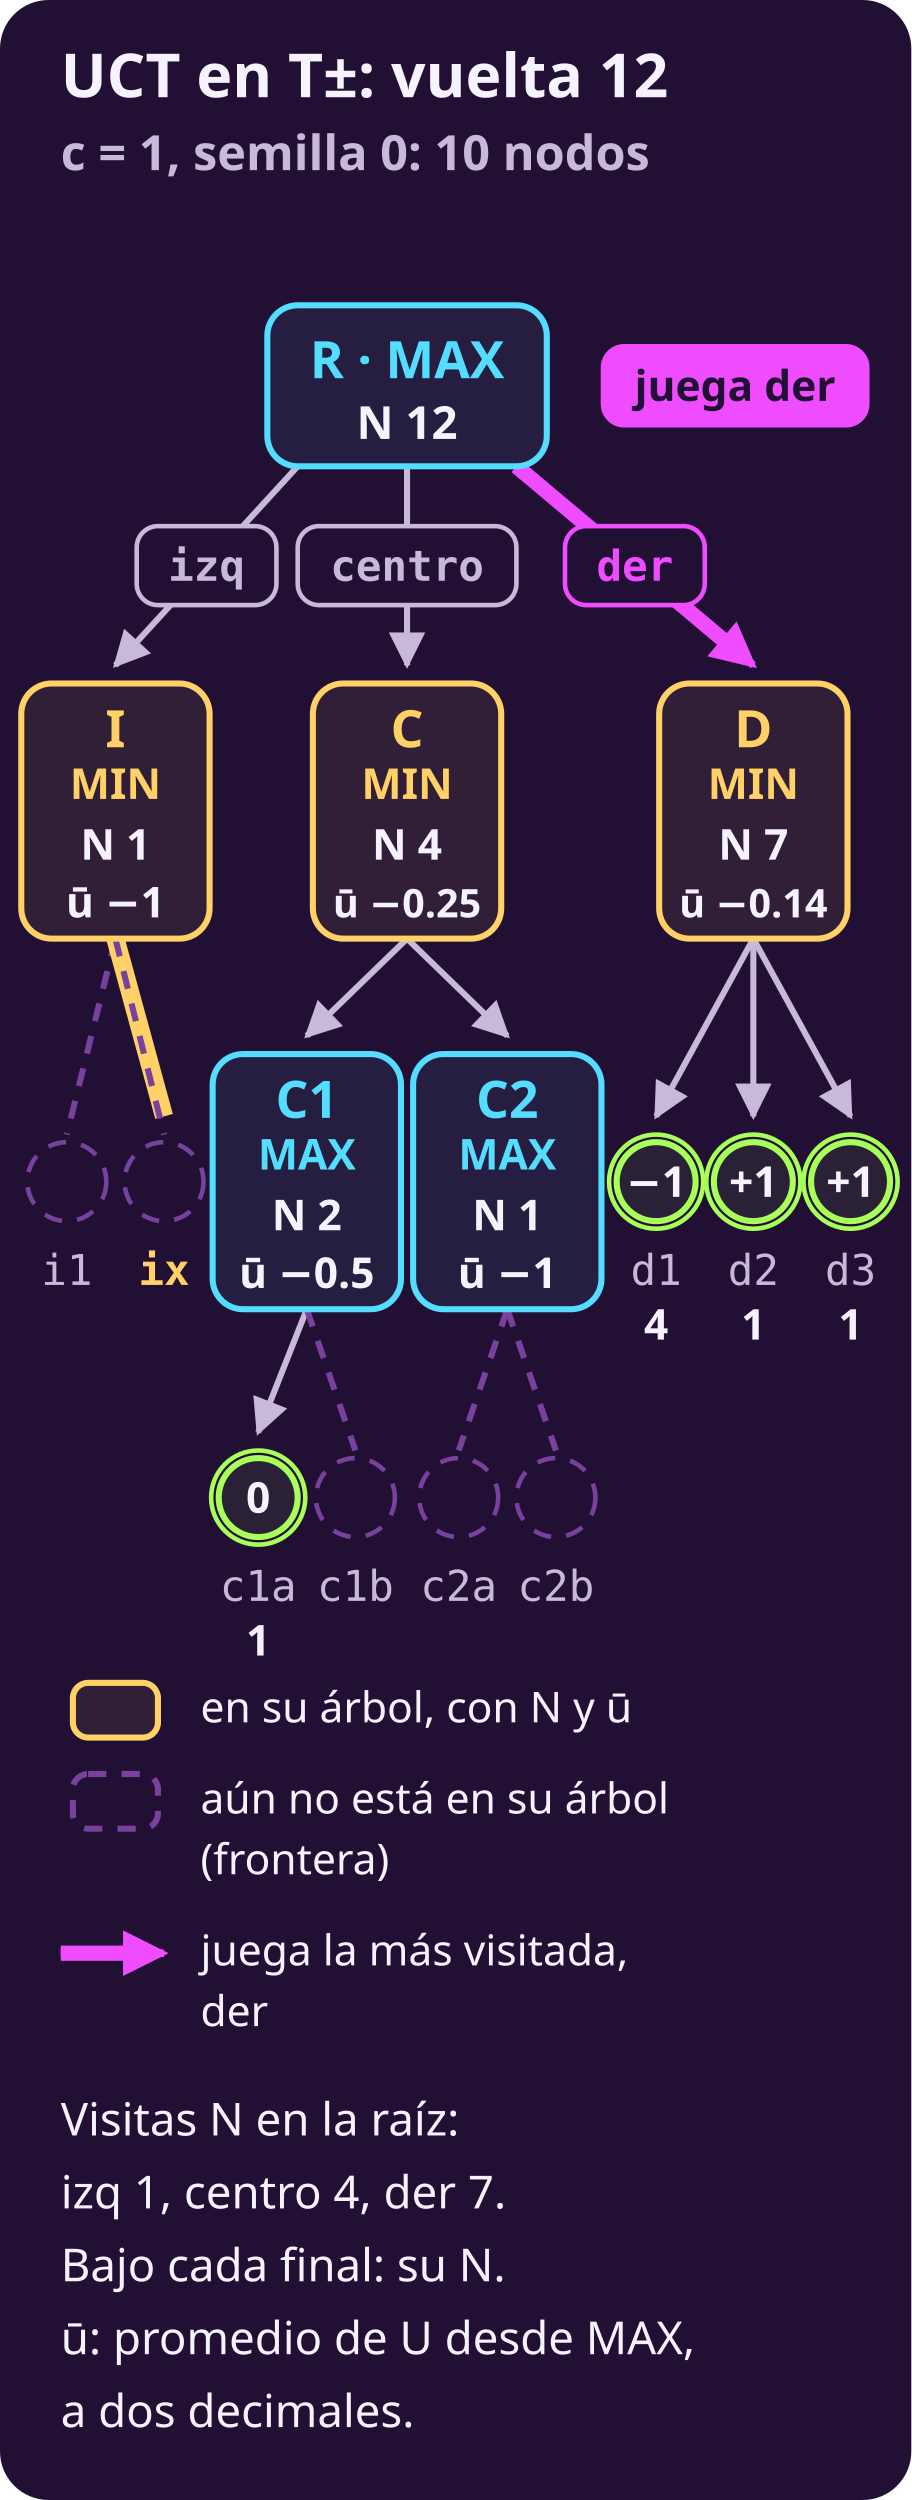
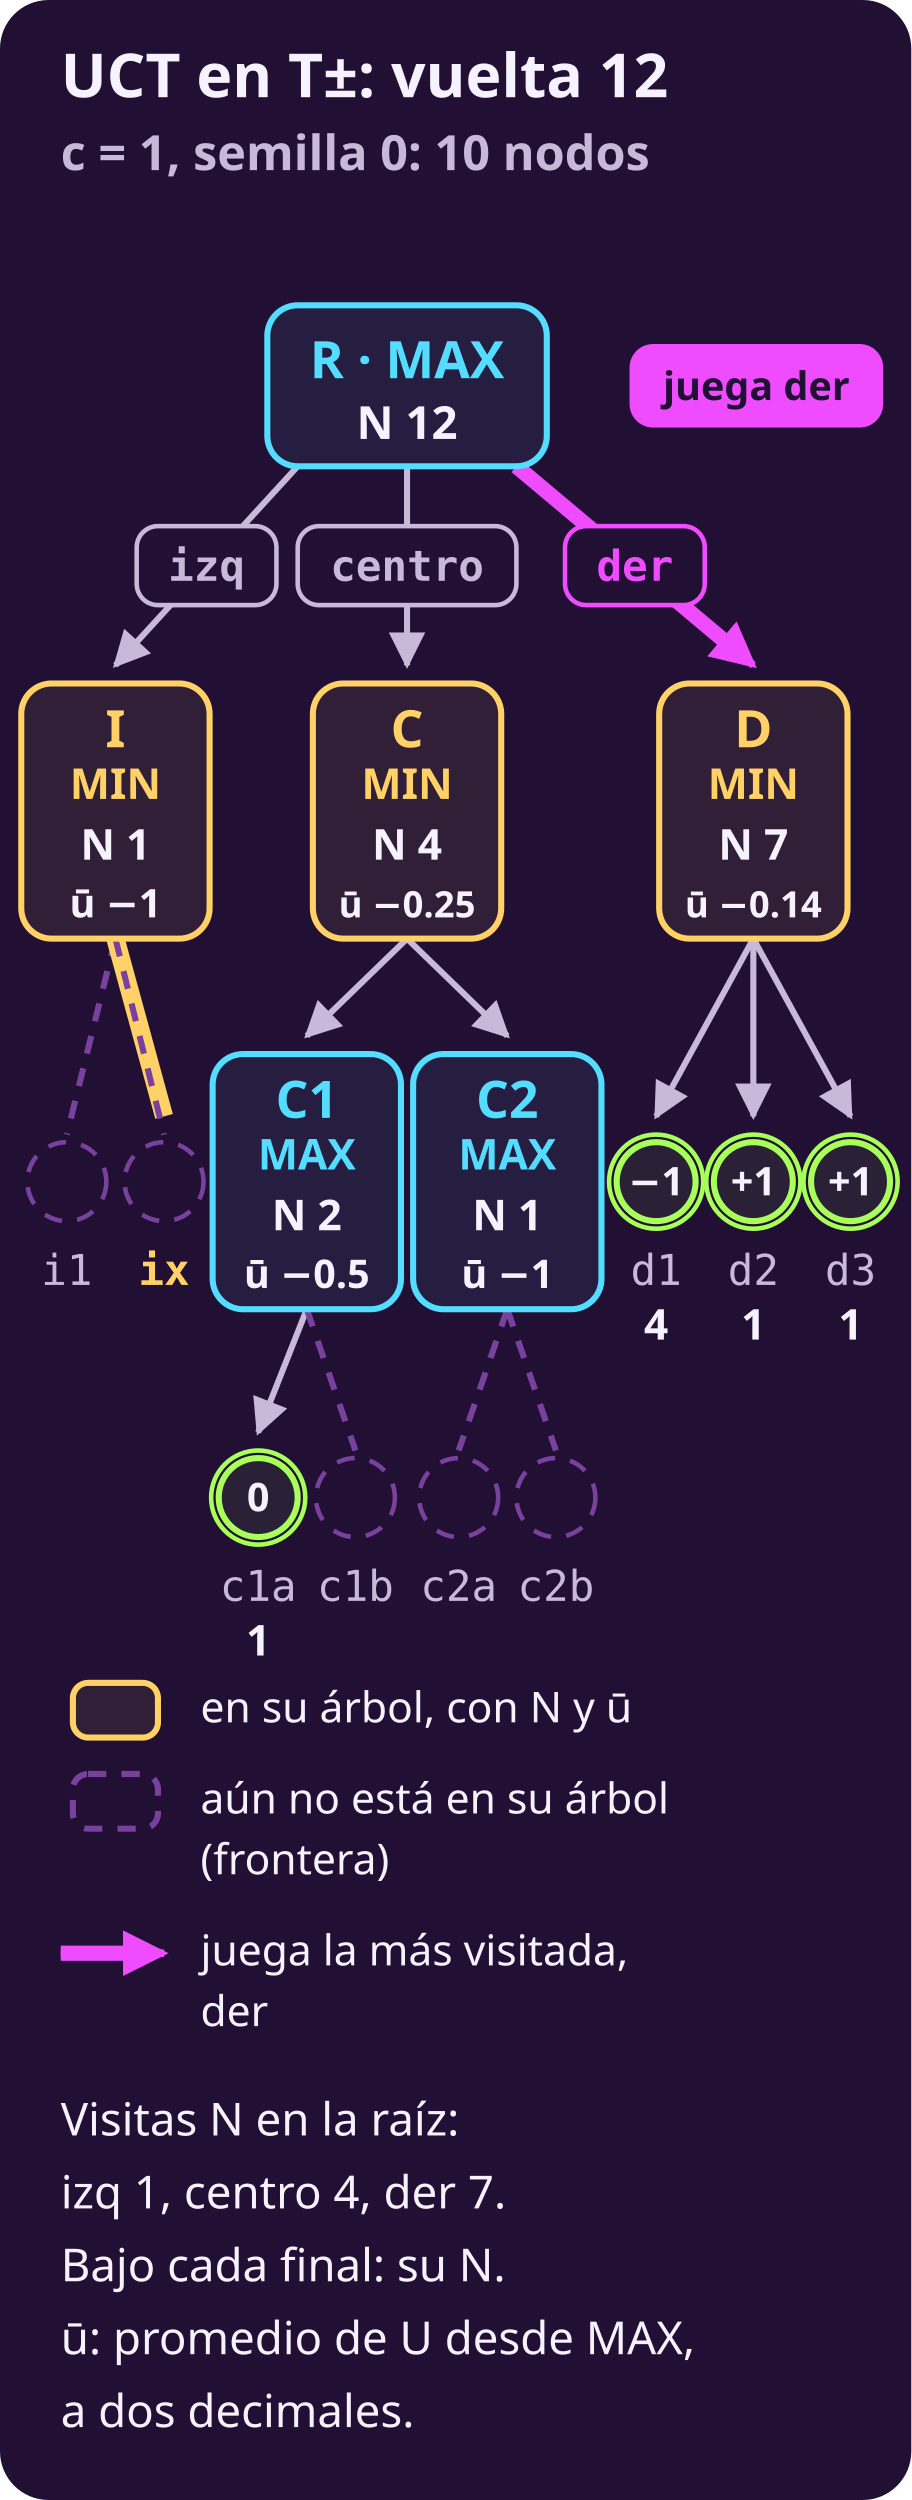
<svg xmlns="http://www.w3.org/2000/svg" width="300" height="823" viewBox="0 0 300 823" role="img" aria-label="UCT en T± con c = 1 y semilla 0, tras 12 vueltas: su árbol tiene 10 nodos. Visitas y promedios: R N 12 ū −0.25, I N 1 ū −1, C N 4 ū −0.25, D N 7 ū −0.14, C1 N 2 ū −0.5, C2 N 1 ū −1, d1 N 4 ū −1, d2 N 1 ū +1, d3 N 1 ū +1, c1a N 1 ū 0. Aún no agrega: i1, ix, c1b, c2a, c2b. Al acabarse las vueltas, juega der: la jugada de la raíz con más visitas, con N = 7.">
  <rect x="0" y="0" width="300" height="823" rx="16" fill="#211033" />
  <defs>
    <marker id="p" viewBox="0 0 10 10" refX="9" refY="5" markerWidth="6" markerHeight="6" orient="auto-start-reverse">
      <path d="M 0 0 L 10 5 L 0 10 z" fill="#f04cff" />
    </marker>
    <marker id="s" viewBox="0 0 10 10" refX="9" refY="5" markerWidth="6" markerHeight="6" orient="auto-start-reverse">
      <path d="M 0 0 L 10 5 L 0 10 z" fill="#c8b9d8" />
    </marker>
  </defs>
  <text x="20" y="32" fill="#f7f2ff" font-family="system-ui, sans-serif" font-size="20" font-weight="700" text-anchor="start">UCT en T±: vuelta 12</text>
  <text x="20" y="56" fill="#c8b9d8" font-family="system-ui, sans-serif" font-size="16" font-weight="700" text-anchor="start">c = 1, semilla 0: 10 nodos</text>
  <line x1="98" y1="153.5" x2="38" y2="219.0" stroke="#c8b9d8" stroke-width="2" marker-end="url(#s)" />
  <rect x="45.0" y="173.2" width="46" height="26" rx="7" fill="#211033" stroke="#c8b9d8" stroke-width="1.5" />
  <text x="68.0" y="191.2" fill="#c8b9d8" font-family="ui-monospace, SFMono-Regular, Menlo, monospace" font-size="14" font-weight="700" text-anchor="middle">izq</text>
  <line x1="38" y1="309.0" x2="22" y2="373.5" stroke="#78419e" stroke-width="2" stroke-dasharray="6 5" />
  <line x1="38" y1="309.0" x2="54" y2="367.5" stroke="#ffd166" stroke-width="6" />
  <line x1="38" y1="309.0" x2="54" y2="373.5" stroke="#78419e" stroke-width="2" stroke-dasharray="6 5" />
  <line x1="134" y1="153.5" x2="134" y2="219.0" stroke="#c8b9d8" stroke-width="2" marker-end="url(#s)" />
  <rect x="98.0" y="173.2" width="72" height="26" rx="7" fill="#211033" stroke="#c8b9d8" stroke-width="1.5" />
  <text x="134.0" y="191.2" fill="#c8b9d8" font-family="ui-monospace, SFMono-Regular, Menlo, monospace" font-size="14" font-weight="700" text-anchor="middle">centro</text>
  <line x1="134" y1="309.0" x2="101" y2="341.0" stroke="#c8b9d8" stroke-width="2" marker-end="url(#s)" />
  <line x1="101" y1="431.0" x2="85" y2="471.5" stroke="#c8b9d8" stroke-width="2" marker-end="url(#s)" />
  <line x1="101" y1="431.0" x2="117" y2="477.5" stroke="#78419e" stroke-width="2" stroke-dasharray="6 5" />
  <line x1="134" y1="309.0" x2="167" y2="341.0" stroke="#c8b9d8" stroke-width="2" marker-end="url(#s)" />
  <line x1="167" y1="431.0" x2="151" y2="477.5" stroke="#78419e" stroke-width="2" stroke-dasharray="6 5" />
  <line x1="167" y1="431.0" x2="183" y2="477.5" stroke="#78419e" stroke-width="2" stroke-dasharray="6 5" />
  <line x1="170" y1="153.5" x2="238.64" y2="211.14" stroke="#f04cff" stroke-width="5" />
  <line x1="170" y1="153.5" x2="248" y2="219.0" stroke="#f04cff" stroke-width="2.5" marker-end="url(#p)" />
  <rect x="186.0" y="173.2" width="46" height="26" rx="7" fill="#211033" stroke="#f04cff" stroke-width="1.5" />
  <text x="209.0" y="191.2" fill="#f04cff" font-family="ui-monospace, SFMono-Regular, Menlo, monospace" font-size="14" font-weight="700" text-anchor="middle">der</text>
  <line x1="248" y1="309.0" x2="216" y2="367.5" stroke="#c8b9d8" stroke-width="2" marker-end="url(#s)" />
  <line x1="248" y1="309.0" x2="248" y2="367.5" stroke="#c8b9d8" stroke-width="2" marker-end="url(#s)" />
  <line x1="248" y1="309.0" x2="280" y2="367.5" stroke="#c8b9d8" stroke-width="2" marker-end="url(#s)" />
  <rect x="88.0" y="100.5" width="92" height="53" rx="10" fill="#251e41" stroke="#55ddff" stroke-width="2" />
  <text x="134" y="124.5" fill="#55ddff" font-family="system-ui, sans-serif" font-size="17" font-weight="700" text-anchor="middle">R · MAX</text>
  <text x="134" y="144.5" fill="#f7f2ff" font-family="system-ui, sans-serif" font-size="15" font-weight="700" text-anchor="middle">N 12</text>
-   <rect x="198.5" y="114.0" width="87" height="26" rx="7" fill="#f04cff" stroke="#f04cff" stroke-width="1.5" />
-   <text x="242" y="132.0" fill="#211033" font-family="system-ui, sans-serif" font-size="14" font-weight="700" text-anchor="middle">juega der</text>
+   <rect x="208.0" y="114.0" width="82" height="26" rx="7" fill="#f04cff" stroke="#f04cff" stroke-width="1.5" />
+   <text x="249.0" y="131.7" fill="#211033" font-family="system-ui, sans-serif" font-size="13" font-weight="700" text-anchor="middle">juega der</text>
  <rect x="7.0" y="225.0" width="62" height="84" rx="10" fill="#311e37" stroke="#ffd166" stroke-width="2" />
  <text x="38" y="246.0" fill="#ffd166" font-family="system-ui, sans-serif" font-size="17" font-weight="700" text-anchor="middle">I</text>
  <text x="38" y="263.0" fill="#ffd166" font-family="system-ui, sans-serif" font-size="14" font-weight="700" text-anchor="middle">MIN</text>
  <text x="38" y="283.0" fill="#f7f2ff" font-family="system-ui, sans-serif" font-size="14" font-weight="700" text-anchor="middle">N 1</text>
-   <text x="38" y="302.0" fill="#f7f2ff" font-family="system-ui, sans-serif" font-size="14" font-weight="700" text-anchor="middle">ū −1</text>
+   <text x="38" y="302.0" fill="#f7f2ff" font-family="system-ui, sans-serif" font-size="13" font-weight="700" text-anchor="middle">ū −1</text>
  <circle cx="22" cy="389" r="13" fill="#211033" stroke="#78419e" stroke-width="1.5" stroke-dasharray="6 5" />
  <text x="22" y="423" fill="#c8b9d8" font-family="ui-monospace, SFMono-Regular, Menlo, monospace" font-size="14" font-weight="normal" text-anchor="middle">i1</text>
  <circle cx="54" cy="389" r="13" fill="#211033" stroke="#78419e" stroke-width="1.5" stroke-dasharray="6 5" />
  <text x="54" y="423" fill="#ffd166" font-family="ui-monospace, SFMono-Regular, Menlo, monospace" font-size="14" font-weight="700" text-anchor="middle">ix</text>
  <rect x="103.0" y="225.0" width="62" height="84" rx="10" fill="#311e37" stroke="#ffd166" stroke-width="2" />
  <text x="134" y="246.0" fill="#ffd166" font-family="system-ui, sans-serif" font-size="17" font-weight="700" text-anchor="middle">C</text>
  <text x="134" y="263.0" fill="#ffd166" font-family="system-ui, sans-serif" font-size="14" font-weight="700" text-anchor="middle">MIN</text>
  <text x="134" y="283.0" fill="#f7f2ff" font-family="system-ui, sans-serif" font-size="14" font-weight="700" text-anchor="middle">N 4</text>
-   <text x="134" y="302.0" fill="#f7f2ff" font-family="system-ui, sans-serif" font-size="13" font-weight="700" text-anchor="middle">ū −0.25</text>
+   <text x="134" y="302.0" fill="#f7f2ff" font-family="system-ui, sans-serif" font-size="12" font-weight="700" text-anchor="middle">ū −0.25</text>
  <rect x="70.0" y="347.0" width="62" height="84" rx="10" fill="#251e41" stroke="#55ddff" stroke-width="2" />
  <text x="101" y="368.0" fill="#55ddff" font-family="system-ui, sans-serif" font-size="17" font-weight="700" text-anchor="middle">C1</text>
  <text x="101" y="385.0" fill="#55ddff" font-family="system-ui, sans-serif" font-size="14" font-weight="700" text-anchor="middle">MAX</text>
  <text x="101" y="405.0" fill="#f7f2ff" font-family="system-ui, sans-serif" font-size="14" font-weight="700" text-anchor="middle">N 2</text>
-   <text x="101" y="424.0" fill="#f7f2ff" font-family="system-ui, sans-serif" font-size="14" font-weight="700" text-anchor="middle">ū −0.5</text>
+   <text x="101" y="424.0" fill="#f7f2ff" font-family="system-ui, sans-serif" font-size="13" font-weight="700" text-anchor="middle">ū −0.5</text>
  <circle cx="85" cy="493" r="15.5" fill="none" stroke="#a8ff5a" stroke-width="1.5" />
  <circle cx="85" cy="493" r="13" fill="#2a2136" stroke="#a8ff5a" stroke-width="2" />
-   <text x="85" y="498" fill="#f7f2ff" font-family="system-ui, sans-serif" font-size="14" font-weight="700" text-anchor="middle">0</text>
+   <text x="85" y="497.5" fill="#f7f2ff" font-family="system-ui, sans-serif" font-size="13" font-weight="700" text-anchor="middle">0</text>
  <text x="85" y="527" fill="#c8b9d8" font-family="ui-monospace, SFMono-Regular, Menlo, monospace" font-size="14" font-weight="normal" text-anchor="middle">c1a</text>
  <text x="85" y="545" fill="#f7f2ff" font-family="system-ui, sans-serif" font-size="14" font-weight="700" text-anchor="middle">1</text>
  <circle cx="117" cy="493" r="13" fill="#211033" stroke="#78419e" stroke-width="1.5" stroke-dasharray="6 5" />
  <text x="117" y="527" fill="#c8b9d8" font-family="ui-monospace, SFMono-Regular, Menlo, monospace" font-size="14" font-weight="normal" text-anchor="middle">c1b</text>
  <rect x="136.0" y="347.0" width="62" height="84" rx="10" fill="#251e41" stroke="#55ddff" stroke-width="2" />
  <text x="167" y="368.0" fill="#55ddff" font-family="system-ui, sans-serif" font-size="17" font-weight="700" text-anchor="middle">C2</text>
  <text x="167" y="385.0" fill="#55ddff" font-family="system-ui, sans-serif" font-size="14" font-weight="700" text-anchor="middle">MAX</text>
  <text x="167" y="405.0" fill="#f7f2ff" font-family="system-ui, sans-serif" font-size="14" font-weight="700" text-anchor="middle">N 1</text>
-   <text x="167" y="424.0" fill="#f7f2ff" font-family="system-ui, sans-serif" font-size="14" font-weight="700" text-anchor="middle">ū −1</text>
+   <text x="167" y="424.0" fill="#f7f2ff" font-family="system-ui, sans-serif" font-size="13" font-weight="700" text-anchor="middle">ū −1</text>
  <circle cx="151" cy="493" r="13" fill="#211033" stroke="#78419e" stroke-width="1.5" stroke-dasharray="6 5" />
  <text x="151" y="527" fill="#c8b9d8" font-family="ui-monospace, SFMono-Regular, Menlo, monospace" font-size="14" font-weight="normal" text-anchor="middle">c2a</text>
  <circle cx="183" cy="493" r="13" fill="#211033" stroke="#78419e" stroke-width="1.5" stroke-dasharray="6 5" />
  <text x="183" y="527" fill="#c8b9d8" font-family="ui-monospace, SFMono-Regular, Menlo, monospace" font-size="14" font-weight="normal" text-anchor="middle">c2b</text>
  <rect x="217.0" y="225.0" width="62" height="84" rx="10" fill="#311e37" stroke="#ffd166" stroke-width="2" />
  <text x="248" y="246.0" fill="#ffd166" font-family="system-ui, sans-serif" font-size="17" font-weight="700" text-anchor="middle">D</text>
  <text x="248" y="263.0" fill="#ffd166" font-family="system-ui, sans-serif" font-size="14" font-weight="700" text-anchor="middle">MIN</text>
  <text x="248" y="283.0" fill="#f7f2ff" font-family="system-ui, sans-serif" font-size="14" font-weight="700" text-anchor="middle">N 7</text>
-   <text x="248" y="302.0" fill="#f7f2ff" font-family="system-ui, sans-serif" font-size="13" font-weight="700" text-anchor="middle">ū −0.14</text>
+   <text x="248" y="302.0" fill="#f7f2ff" font-family="system-ui, sans-serif" font-size="12" font-weight="700" text-anchor="middle">ū −0.14</text>
  <circle cx="216" cy="389" r="15.5" fill="none" stroke="#a8ff5a" stroke-width="1.5" />
  <circle cx="216" cy="389" r="13" fill="#2a2136" stroke="#a8ff5a" stroke-width="2" />
-   <text x="216" y="394" fill="#f7f2ff" font-family="system-ui, sans-serif" font-size="14" font-weight="700" text-anchor="middle">−1</text>
+   <text x="216" y="393.5" fill="#f7f2ff" font-family="system-ui, sans-serif" font-size="13" font-weight="700" text-anchor="middle">−1</text>
  <text x="216" y="423" fill="#c8b9d8" font-family="ui-monospace, SFMono-Regular, Menlo, monospace" font-size="14" font-weight="normal" text-anchor="middle">d1</text>
  <text x="216" y="441" fill="#f7f2ff" font-family="system-ui, sans-serif" font-size="14" font-weight="700" text-anchor="middle">4</text>
  <circle cx="248" cy="389" r="15.5" fill="none" stroke="#a8ff5a" stroke-width="1.5" />
  <circle cx="248" cy="389" r="13" fill="#2a2136" stroke="#a8ff5a" stroke-width="2" />
-   <text x="248" y="394" fill="#f7f2ff" font-family="system-ui, sans-serif" font-size="14" font-weight="700" text-anchor="middle">+1</text>
+   <text x="248" y="393.5" fill="#f7f2ff" font-family="system-ui, sans-serif" font-size="13" font-weight="700" text-anchor="middle">+1</text>
  <text x="248" y="423" fill="#c8b9d8" font-family="ui-monospace, SFMono-Regular, Menlo, monospace" font-size="14" font-weight="normal" text-anchor="middle">d2</text>
  <text x="248" y="441" fill="#f7f2ff" font-family="system-ui, sans-serif" font-size="14" font-weight="700" text-anchor="middle">1</text>
  <circle cx="280" cy="389" r="15.5" fill="none" stroke="#a8ff5a" stroke-width="1.5" />
  <circle cx="280" cy="389" r="13" fill="#2a2136" stroke="#a8ff5a" stroke-width="2" />
-   <text x="280" y="394" fill="#f7f2ff" font-family="system-ui, sans-serif" font-size="14" font-weight="700" text-anchor="middle">+1</text>
+   <text x="280" y="393.5" fill="#f7f2ff" font-family="system-ui, sans-serif" font-size="13" font-weight="700" text-anchor="middle">+1</text>
  <text x="280" y="423" fill="#c8b9d8" font-family="ui-monospace, SFMono-Regular, Menlo, monospace" font-size="14" font-weight="normal" text-anchor="middle">d3</text>
  <text x="280" y="441" fill="#f7f2ff" font-family="system-ui, sans-serif" font-size="14" font-weight="700" text-anchor="middle">1</text>
  <rect x="24" y="554" width="28" height="18" rx="5" fill="#311e37" stroke="#ffd166" stroke-width="2" />
  <text x="66" y="567" fill="#f7f2ff" font-family="system-ui, sans-serif" font-size="14" font-weight="normal" text-anchor="start">en su árbol, con N y ū</text>
  <rect x="24" y="584" width="28" height="18" rx="5" fill="#211033" stroke="#78419e" stroke-width="2" stroke-dasharray="6 5" />
  <text x="66" y="597" fill="#f7f2ff" font-family="system-ui, sans-serif" font-size="14" font-weight="normal" text-anchor="start">aún no está en su árbol</text>
  <text x="66" y="617" fill="#f7f2ff" font-family="system-ui, sans-serif" font-size="14" font-weight="normal" text-anchor="start">(frontera)</text>
  <line x1="20" y1="643" x2="48" y2="643" stroke="#f04cff" stroke-width="5" />
  <line x1="20" y1="643" x2="54" y2="643" stroke="#f04cff" stroke-width="2.5" marker-end="url(#p)" />
  <text x="66" y="647" fill="#f7f2ff" font-family="system-ui, sans-serif" font-size="14" font-weight="normal" text-anchor="start">juega la más visitada,</text>
  <text x="66" y="667" fill="#f7f2ff" font-family="system-ui, sans-serif" font-size="14" font-weight="normal" text-anchor="start">der</text>
  <text x="20" y="703" fill="#f7f2ff" font-family="system-ui, sans-serif" font-size="15" font-weight="normal" text-anchor="start">Visitas N en la raíz:</text>
  <text x="20" y="727" fill="#f7f2ff" font-family="system-ui, sans-serif" font-size="15" font-weight="normal" text-anchor="start">izq 1, centro 4, der 7.</text>
  <text x="20" y="751" fill="#f7f2ff" font-family="system-ui, sans-serif" font-size="15" font-weight="normal" text-anchor="start">Bajo cada final: su N.</text>
  <text x="20" y="775" fill="#f7f2ff" font-family="system-ui, sans-serif" font-size="15" font-weight="normal" text-anchor="start">ū: promedio de U desde MAX,</text>
  <text x="20" y="799" fill="#f7f2ff" font-family="system-ui, sans-serif" font-size="15" font-weight="normal" text-anchor="start">a dos decimales.</text>
</svg>
